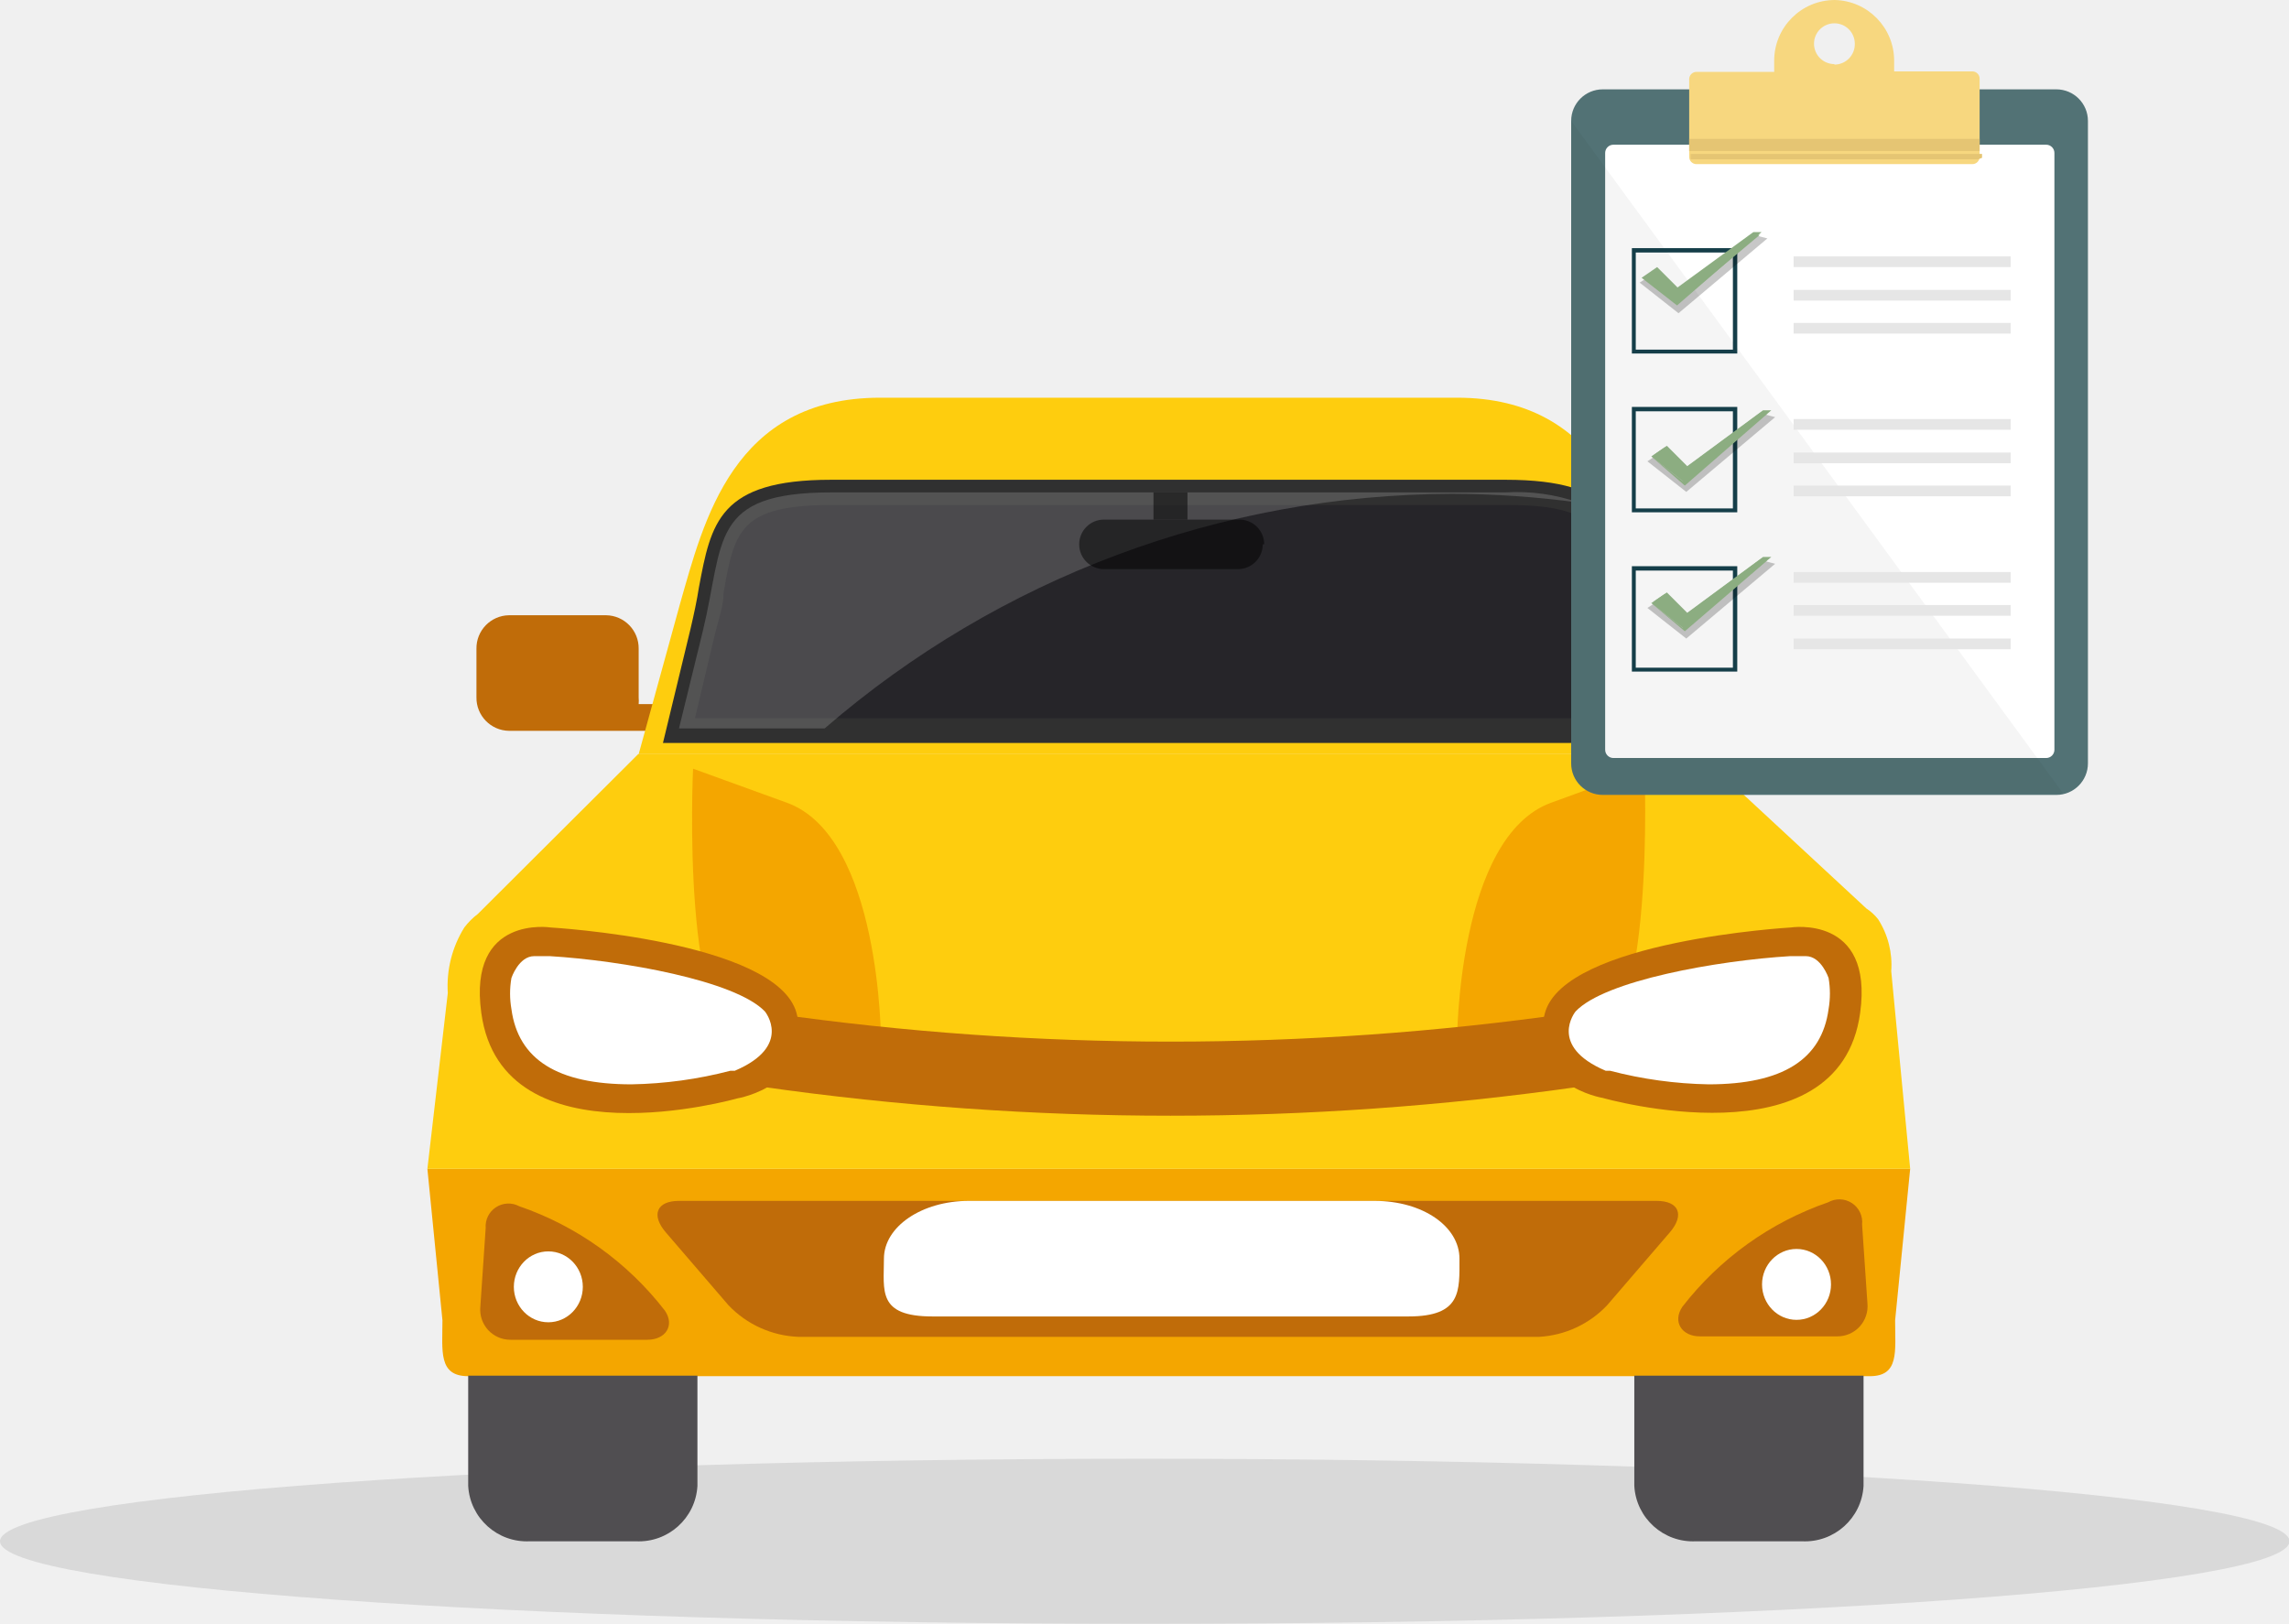
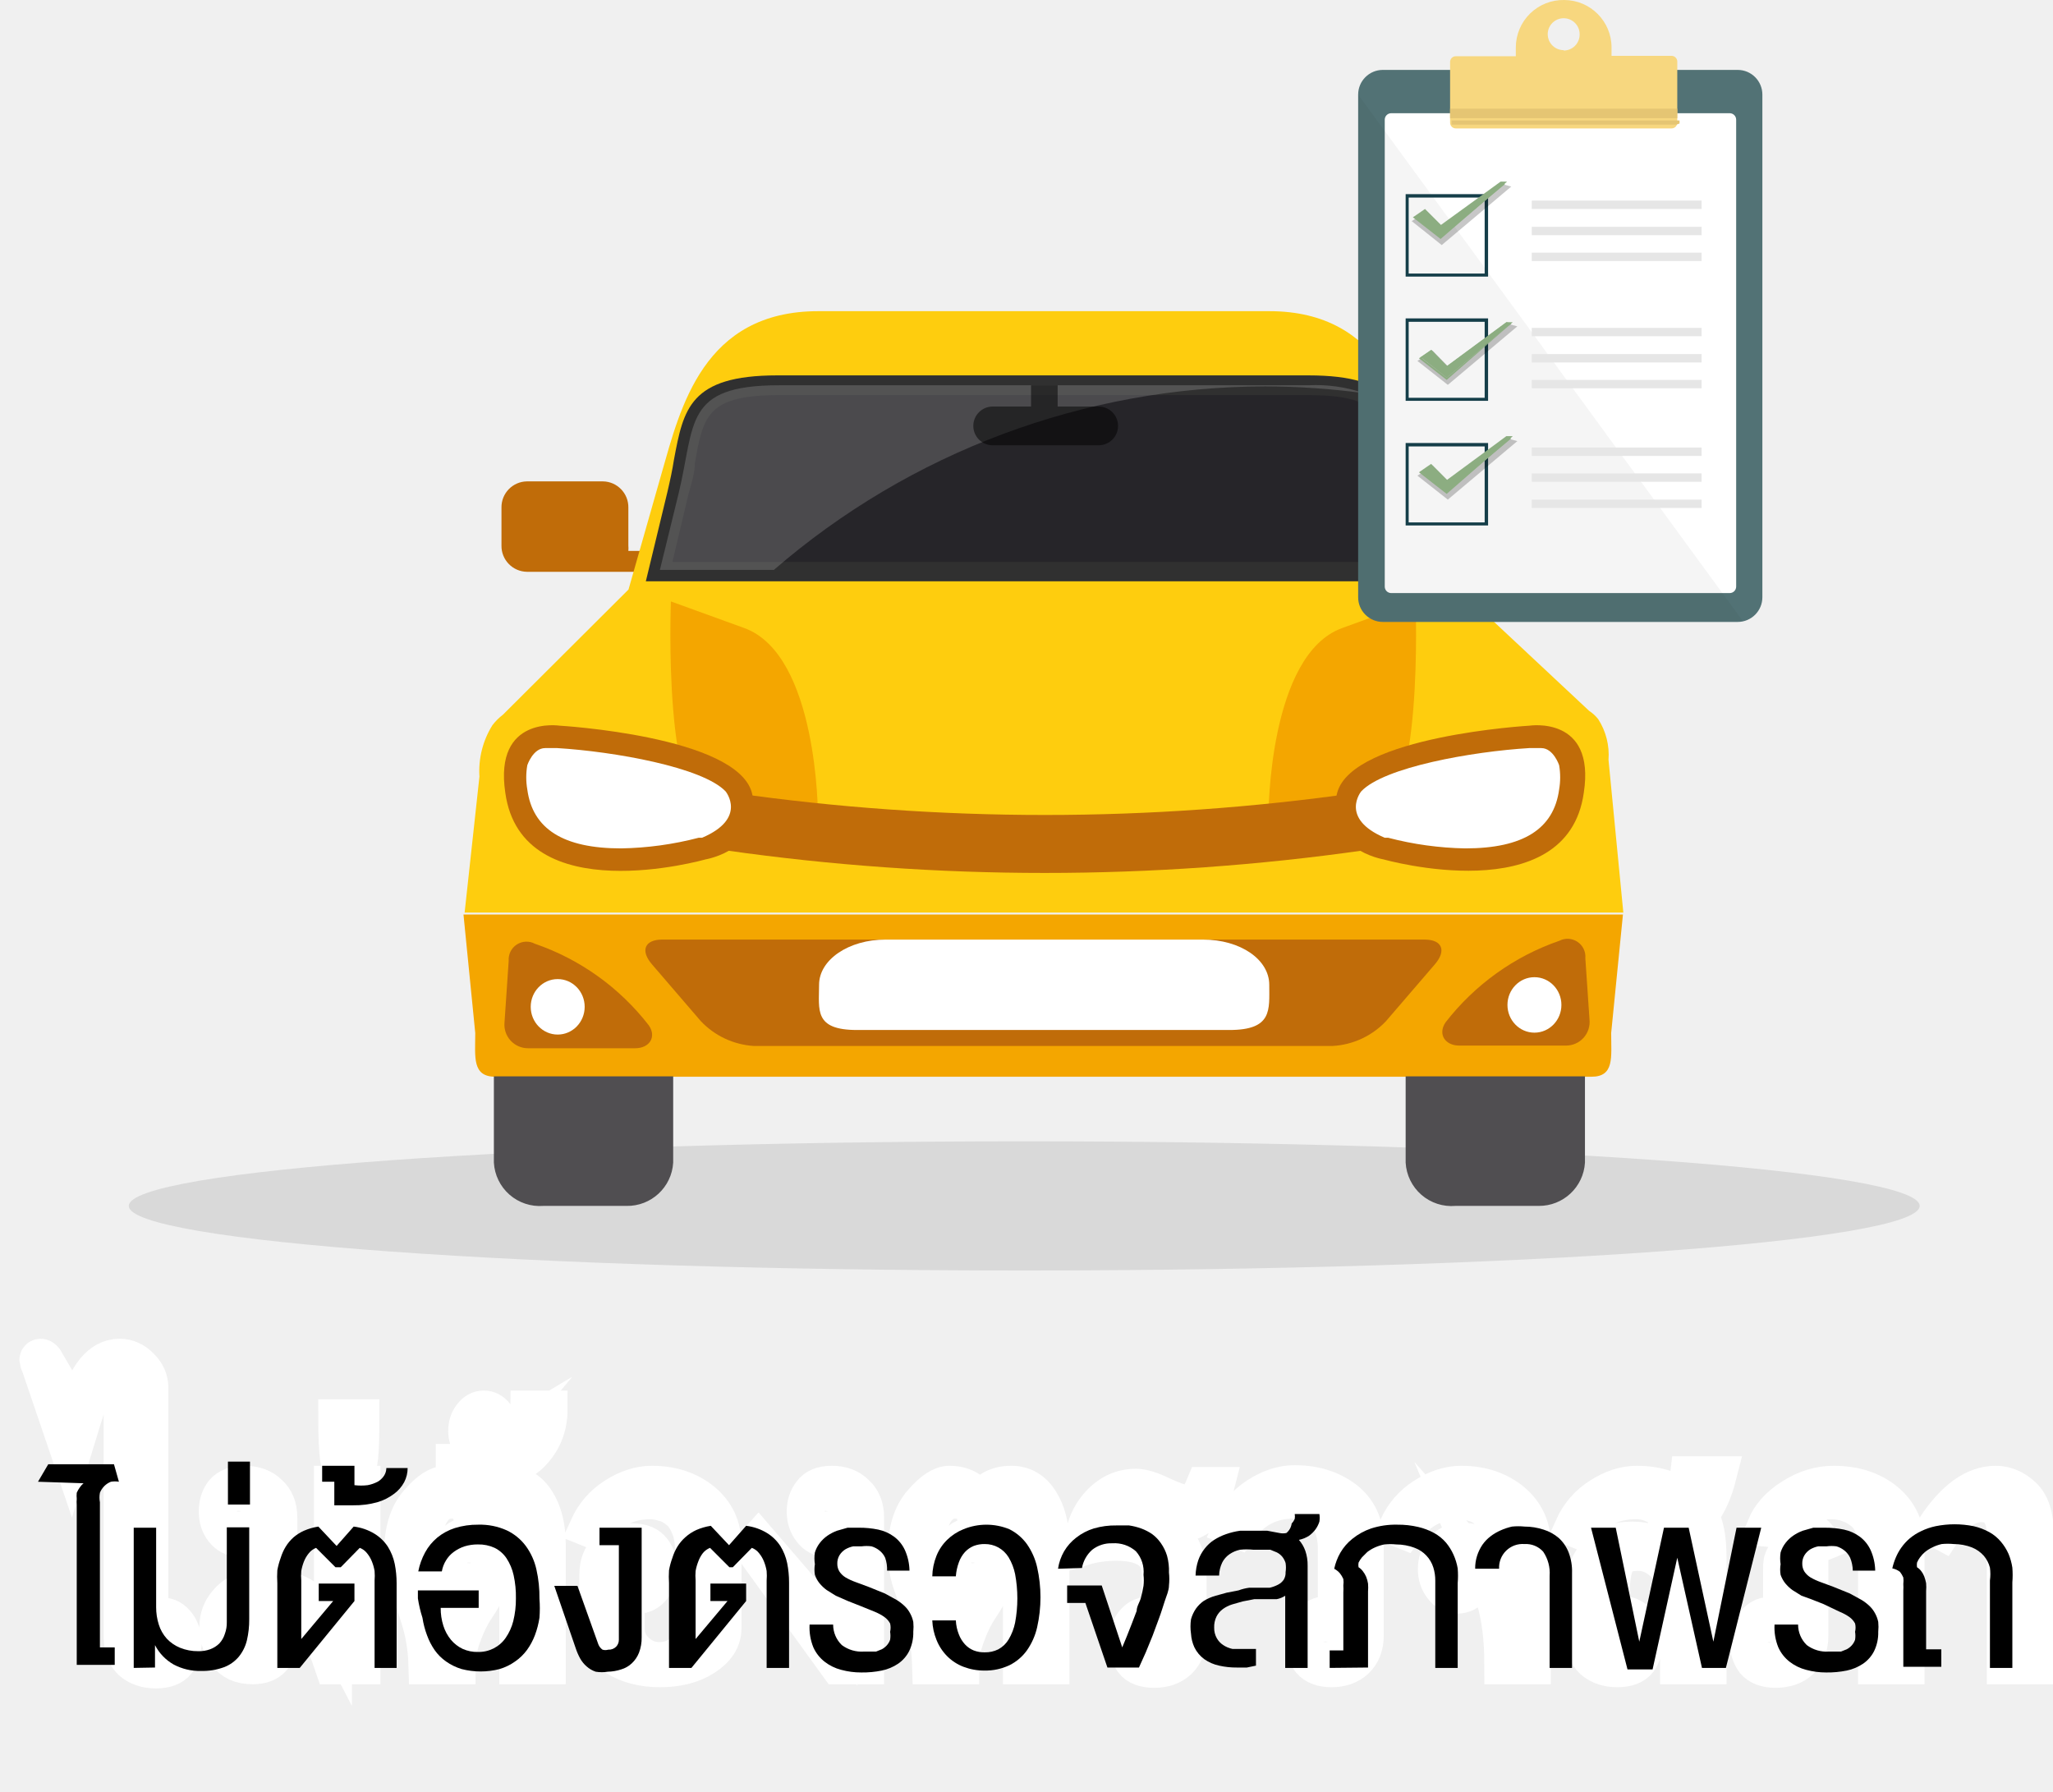
- <svg xmlns="http://www.w3.org/2000/svg" viewBox="0 0 47.13 33.44">
+ <svg xmlns="http://www.w3.org/2000/svg" viewBox="0 0 54.04 47.15">
  <defs>
-     <style>.cls-1{isolation:isolate;}.cls-2{fill:#d9d9d9;}.cls-3{fill:#c06c09;}.cls-4{fill:#fecd0e;}.cls-5{fill:#f4a600;}.cls-6{fill:#262529;}.cls-7{fill:#303030;}.cls-11,.cls-8{mix-blend-mode:screen;}.cls-9{fill:#2b2b2b;}.cls-10{fill:#504e51;}.cls-11,.cls-12{fill:#fff;}.cls-13{opacity:0.5;}.cls-14{fill:#527275;}.cls-15{opacity:0.04;}.cls-16{fill:#153e49;}.cls-17{fill:#e6e6e6;}.cls-18{opacity:0.22;}.cls-19{fill:#8cad81;}.cls-20{fill:#f7d77f;}.cls-21{fill:#e5c573;}</style>
+     <style>.cls-1{isolation:isolate;}.cls-2{font-size:9px;stroke:#fff;stroke-miterlimit:10;font-family:DBHelvethaicaX-55Regular, DB Helvethaica X;}.cls-3{fill:#d9d9d9;}.cls-4{fill:#c06c09;}.cls-5{fill:#fecd0e;}.cls-6{fill:#f4a600;}.cls-7{fill:#262529;}.cls-8{fill:#303030;}.cls-12,.cls-9{mix-blend-mode:screen;}.cls-10{fill:#2b2b2b;}.cls-11{fill:#504e51;}.cls-12,.cls-13{fill:#fff;}.cls-14{opacity:0.5;}.cls-15{fill:#527275;}.cls-16{opacity:0.04;}.cls-17{fill:#153e49;}.cls-18{fill:#e6e6e6;}.cls-19{opacity:0.22;}.cls-20{fill:#8cad81;}.cls-21{fill:#f7d77f;}.cls-22{fill:#e5c573;}</style>
  </defs>
  <g class="cls-1">
    <g id="Layer_2" data-name="Layer 2">
      <g id="Layer_1-2" data-name="Layer 1">
-         <ellipse class="cls-2" cx="23.57" cy="31.74" rx="23.57" ry="1.7" />
-         <path class="cls-3" d="M13.15,14.5a.86.86,0,0,0,0-.14v-1a.68.68,0,0,0-.67-.69h-2a.68.68,0,0,0-.67.69v1a.68.68,0,0,0,.67.69h3.18V14.5Z" />
-         <path class="cls-3" d="M35,14.5a.8.8,0,0,1,0-.14v-1a.68.68,0,0,1,.67-.69h2a.68.68,0,0,1,.66.69v1a.68.68,0,0,1-.66.69H34.46V14.5Z" />
-         <path class="cls-4" d="M13.15,15.53,14,12.44c.49-1.71,1.09-4.25,4.12-4.25H30c3,0,3.63,2.55,4.12,4.25L35,15.53Z" />
-         <path class="cls-5" d="M8.8,24.07l.31,3.12c0,.63-.09,1.15.53,1.15H38.5c.61,0,.52-.51.52-1.15l.31-3.12Z" />
-         <path class="cls-4" d="M38.94,20a1.74,1.74,0,0,0-.27-1.07h0a1,1,0,0,0-.24-.22L35,15.53H13.14l-3.3,3.29a1.45,1.45,0,0,0-.28.28l0,0h0a2.28,2.28,0,0,0-.34,1.35L8.8,24.07H39.33Z" />
-         <path class="cls-5" d="M14.27,15.83S14,21.5,15.43,21.5s2.71-.05,2.71-.05,0-4.22-1.94-4.92Z" />
-         <path class="cls-5" d="M33.86,15.83s.23,5.67-1.16,5.67S30,21.45,30,21.45s0-4.22,1.94-4.92Z" />
-         <path class="cls-6" d="M14,15.05l.49-2c.45-1.84.13-2.86,2.65-2.86H31c2.51,0,2.2,1,2.64,2.86l.49,2Z" />
-         <path class="cls-7" d="M34.51,15.3H13.65l.57-2.36c.07-.3.13-.58.17-.84.25-1.33.41-2.22,2.72-2.22H31c2.31,0,2.47.88,2.72,2.22,0,.26.1.54.17.84Zm-20.2-.51H33.86l-.42-1.73c-.07-.31-.13-.6-.18-.86-.24-1.27-.34-1.8-2.22-1.8H17.12c-1.88,0-2,.53-2.22,1.8,0,.26-.1.55-.18.86Z" />
-         <g class="cls-8">
-           <path class="cls-9" d="M29.9,10.17a19.66,19.66,0,0,1,2.61.18A3.88,3.88,0,0,0,31,10.14H17.12c-2.52,0-2.2,1-2.65,2.86l-.49,2h3A19.82,19.82,0,0,1,29.9,10.17Z" />
+         <text class="cls-2" transform="translate(1.4 43.83)">ไม่ต้องตรวจสภาพรถ</text>
+         <path d="M1,39l.27-.46H3l.13.46a.61.61,0,0,0-.21,0,.51.51,0,0,0-.17.11.51.51,0,0,0-.12.18.68.68,0,0,0,0,.25v3.82h.39v.46h-1V39.61a.87.87,0,0,1,0-.16.8.8,0,0,1,0-.16.72.72,0,0,1,.08-.14.49.49,0,0,1,.1-.11Z" />
+         <path d="M3.52,43.9V40.21h.59V42.3a1.5,1.5,0,0,0,.07.46,1,1,0,0,0,.21.37,1,1,0,0,0,.35.24,1.23,1.23,0,0,0,.48.09.85.85,0,0,0,.31-.05.68.68,0,0,0,.24-.15A.65.65,0,0,0,5.92,43a.83.83,0,0,0,.05-.3v-2.5h.59v2.42a2.35,2.35,0,0,1-.06.55,1.08,1.08,0,0,1-.21.43.94.94,0,0,1-.39.28,1.65,1.65,0,0,1-.61.1,1.46,1.46,0,0,1-.72-.17,1.24,1.24,0,0,1-.49-.51v.59Z" />
+         <path d="M6,39.6V38.47h.58V39.6Z" />
+         <path d="M7.3,43.9V41.67a2.58,2.58,0,0,1,0-.34A1.94,1.94,0,0,1,7.39,41a1.27,1.27,0,0,1,.13-.29,1.1,1.1,0,0,1,.21-.25A1.15,1.15,0,0,1,8,40.29a1.54,1.54,0,0,1,.38-.11l.48.51.45-.51a1.36,1.36,0,0,1,.55.19,1.11,1.11,0,0,1,.35.34,1.39,1.39,0,0,1,.18.45,2.58,2.58,0,0,1,.05.51V43.9H9.86V41.6a1.53,1.53,0,0,0,0-.25,1.2,1.2,0,0,0-.07-.25.82.82,0,0,0-.13-.22.43.43,0,0,0-.19-.14l-.5.51,0,0H8.83l0,0-.51-.51a.46.46,0,0,0-.19.14A.81.81,0,0,0,8,41.1a1.29,1.29,0,0,0-.07.25,1.5,1.5,0,0,0,0,.25v1.54l.84-1H8.39v-.46h.94v.46L7.89,43.9Z" />
+         <path d="M8.48,39v-.42h.85v.51a1.43,1.43,0,0,0,.35,0A.94.94,0,0,0,9.94,39a.49.49,0,0,0,.17-.16.38.38,0,0,0,.06-.2h.56a.8.8,0,0,1-.09.37.92.92,0,0,1-.27.31,1.38,1.38,0,0,1-.44.22,2.23,2.23,0,0,1-.63.08H8.8V39Z" />
+         <path d="M11,42.07v-.21h1.6v.46h-1a1.51,1.51,0,0,0,.07.47,1.1,1.1,0,0,0,.2.37.91.91,0,0,0,.31.24.93.93,0,0,0,.4.08.86.86,0,0,0,.73-.37,1.36,1.36,0,0,0,.2-.44,2.4,2.4,0,0,0,.07-.6,2.62,2.62,0,0,0-.06-.61,1.34,1.34,0,0,0-.19-.45.81.81,0,0,0-.31-.27,1,1,0,0,0-.44-.09,1.16,1.16,0,0,0-.35.05,1,1,0,0,0-.29.15.77.77,0,0,0-.2.22.82.82,0,0,0-.11.29h-.62a1.74,1.74,0,0,1,.18-.5,1.34,1.34,0,0,1,.32-.39,1.41,1.41,0,0,1,.46-.25,2,2,0,0,1,.62-.09,1.71,1.71,0,0,1,.75.15,1.34,1.34,0,0,1,.5.41,1.65,1.65,0,0,1,.28.62,3.3,3.3,0,0,1,.08.77,3.25,3.25,0,0,1,0,.5,2.27,2.27,0,0,1-.12.46,1.66,1.66,0,0,1-.21.39,1.31,1.31,0,0,1-.31.3,1.38,1.38,0,0,1-.41.2,2,2,0,0,1-1,0,1.44,1.44,0,0,1-.41-.2,1.24,1.24,0,0,1-.3-.3,1.71,1.71,0,0,1-.2-.39,2.3,2.3,0,0,1-.12-.46A3.31,3.31,0,0,1,11,42.07Z" />
+         <path d="M14.59,41.74h.61l.55,1.54a.31.31,0,0,0,.11.14.26.26,0,0,0,.15,0,.27.27,0,0,0,.21-.08.26.26,0,0,0,.07-.18V40.67h-.51v-.46h1.11v2.89a1.08,1.08,0,0,1-.07.4.76.76,0,0,1-.19.28.69.69,0,0,1-.28.16A1.21,1.21,0,0,1,16,44a1,1,0,0,1-.32,0,.7.7,0,0,1-.24-.14.8.8,0,0,1-.17-.21,1.66,1.66,0,0,1-.12-.28Z" />
+         <path d="M17.61,43.9V41.67a2.58,2.58,0,0,1,0-.34A1.94,1.94,0,0,1,17.7,41a1.27,1.27,0,0,1,.13-.29,1.1,1.1,0,0,1,.21-.25,1.15,1.15,0,0,1,.29-.19,1.54,1.54,0,0,1,.38-.11l.48.51.45-.51a1.36,1.36,0,0,1,.55.19,1.11,1.11,0,0,1,.35.34,1.39,1.39,0,0,1,.18.45,2.58,2.58,0,0,1,.05.51V43.9h-.59V41.6a1.53,1.53,0,0,0,0-.25,1.2,1.2,0,0,0-.07-.25.82.82,0,0,0-.13-.22.43.43,0,0,0-.19-.14l-.5.51,0,0h-.09l0,0-.51-.51a.46.46,0,0,0-.19.14.81.81,0,0,0-.12.22,1.29,1.29,0,0,0-.07.25,1.5,1.5,0,0,0,0,.25v1.54l.84-1H18.7v-.46h.94v.46L18.2,43.9Z" />
+         <path d="M21.31,42.76h.62a.75.75,0,0,0,.23.54.87.87,0,0,0,.58.17h.16l.16,0,.15-.06a.48.48,0,0,0,.13-.1.44.44,0,0,0,.09-.15.65.65,0,0,0,0-.21.47.47,0,0,0,0-.22.51.51,0,0,0-.15-.17,1.33,1.33,0,0,0-.26-.14l-.37-.15-.33-.13L22,42l-.24-.15a1,1,0,0,1-.19-.18.77.77,0,0,1-.12-.22.85.85,0,0,1,0-.28,1,1,0,0,1,0-.31.8.8,0,0,1,.13-.25.92.92,0,0,1,.2-.19,1.15,1.15,0,0,1,.25-.13l.28-.08.29,0a2.42,2.42,0,0,1,.52.05,1.08,1.08,0,0,1,.42.19.92.92,0,0,1,.28.35,1.39,1.39,0,0,1,.12.54h-.59A.93.93,0,0,0,23.3,41a.53.53,0,0,0-.15-.19.61.61,0,0,0-.21-.11,1,1,0,0,0-.26,0l-.22,0a.69.69,0,0,0-.21.08.48.48,0,0,0-.15.15.41.41,0,0,0-.06.23.38.38,0,0,0,.06.21.52.52,0,0,0,.16.15,1.52,1.52,0,0,0,.26.12l.35.13.42.17.31.17a1.23,1.23,0,0,1,.22.17.76.76,0,0,1,.14.19.8.8,0,0,1,.08.22,1.36,1.36,0,0,1,0,.26,1.1,1.1,0,0,1-.11.51.89.89,0,0,1-.29.33,1.22,1.22,0,0,1-.43.18,2.53,2.53,0,0,1-.54.05,2,2,0,0,1-.53-.07,1.19,1.19,0,0,1-.43-.21,1,1,0,0,1-.3-.38A1.39,1.39,0,0,1,21.31,42.76Z" />
+         <path d="M24.54,42.65h.62a1.14,1.14,0,0,0,.08.37.82.82,0,0,0,.16.26.64.64,0,0,0,.23.16.77.77,0,0,0,.29.05.76.76,0,0,0,.36-.08.71.71,0,0,0,.27-.26,1.41,1.41,0,0,0,.17-.44,3.48,3.48,0,0,0,0-1.28,1.41,1.41,0,0,0-.17-.44.74.74,0,0,0-.27-.26.73.73,0,0,0-.36-.09.77.77,0,0,0-.29.05.66.66,0,0,0-.23.16.8.8,0,0,0-.16.27,1.33,1.33,0,0,0-.08.37h-.62a1.53,1.53,0,0,1,.11-.54,1.23,1.23,0,0,1,.28-.42,1.32,1.32,0,0,1,.43-.28,1.59,1.59,0,0,1,1.21,0,1.27,1.27,0,0,1,.46.39,1.72,1.72,0,0,1,.27.61,3.59,3.59,0,0,1,0,1.58,1.72,1.72,0,0,1-.27.61,1.25,1.25,0,0,1-.46.39,1.49,1.49,0,0,1-.66.14,1.52,1.52,0,0,1-.55-.1,1.22,1.22,0,0,1-.43-.28,1.28,1.28,0,0,1-.28-.43A1.51,1.51,0,0,1,24.54,42.65Z" />
+         <path d="M27.85,41.29a1.29,1.29,0,0,1,.16-.46,1.27,1.27,0,0,1,.32-.36,1.42,1.42,0,0,1,.46-.24,2,2,0,0,1,.6-.08l.33,0a1.64,1.64,0,0,1,.32.08,1.29,1.29,0,0,1,.29.15,1,1,0,0,1,.23.24,1.15,1.15,0,0,1,.16.33,1.47,1.47,0,0,1,.05.44,1.6,1.6,0,0,1,0,.34c0,.13-.06.26-.11.41s-.09.29-.15.45l-.17.46-.18.44-.18.4h-.83l-.58-1.7h-.48v-.46H29l.54,1.63.12-.29.13-.33.13-.34c0-.12.08-.23.11-.34a3,3,0,0,0,.07-.32,1.29,1.29,0,0,0,0-.29.81.81,0,0,0-.2-.62.85.85,0,0,0-.62-.21.81.81,0,0,0-.53.17.84.84,0,0,0-.27.48Z" />
+         <path d="M31.35,43a1.31,1.31,0,0,1,0-.38.93.93,0,0,1,.13-.28.86.86,0,0,1,.2-.2A1.22,1.22,0,0,1,32,42l.29-.08.31-.06a1.28,1.28,0,0,1,.28-.07l.28,0,.26,0a.94.94,0,0,0,.22-.08.41.41,0,0,0,.15-.13.35.35,0,0,0,.05-.2.78.78,0,0,0,0-.24.5.5,0,0,0-.09-.17.45.45,0,0,0-.14-.11l-.17-.07-.19,0H33a1.69,1.69,0,0,0-.36,0,.75.75,0,0,0-.28.12.59.59,0,0,0-.19.22.83.83,0,0,0-.08.34h-.62a1.41,1.41,0,0,1,.07-.4,1.05,1.05,0,0,1,.17-.31,1,1,0,0,1,.25-.23,1.5,1.5,0,0,1,.31-.15,1.91,1.91,0,0,1,.37-.09l.4,0,.32,0,.32.06a.45.45,0,0,0,.18,0A.39.39,0,0,0,34,40.1a.42.42,0,0,0,.08-.12.39.39,0,0,0,0-.13h.65a.67.67,0,0,1,0,.2.73.73,0,0,1-.1.2.8.8,0,0,1-.17.17.77.77,0,0,1-.27.11.87.87,0,0,1,.17.29,1.15,1.15,0,0,1,.06.39V43.9h-.59V42a.62.62,0,0,1-.22.09l-.28,0-.31,0-.31.06-.28.08a.83.83,0,0,0-.24.12.56.56,0,0,0-.17.2.61.61,0,0,0-.06.29.54.54,0,0,0,.07.28.52.52,0,0,0,.17.18.7.7,0,0,0,.24.1l.26,0h.19l.17,0v.44l-.24.05-.26,0a2.05,2.05,0,0,1-.47-.05,1.06,1.06,0,0,1-.39-.17.84.84,0,0,1-.26-.31A1,1,0,0,1,31.35,43Z" />
+         <path d="M35,43.9v-.46h.36V41.91a1.42,1.42,0,0,0,0-.18.62.62,0,0,0,0-.17.69.69,0,0,0-.09-.15.54.54,0,0,0-.15-.12,1.46,1.46,0,0,1,.16-.42,1.31,1.31,0,0,1,.32-.37,1.61,1.61,0,0,1,.49-.27,2.09,2.09,0,0,1,.69-.1,2.31,2.31,0,0,1,.55.06,1.64,1.64,0,0,1,.42.16,1.12,1.12,0,0,1,.31.25,1.36,1.36,0,0,1,.2.32,1.49,1.49,0,0,1,.11.36,2.33,2.33,0,0,1,0,.39V43.9h-.59V41.6a1.14,1.14,0,0,0-.05-.34.81.81,0,0,0-.49-.52,1.4,1.4,0,0,0-.49-.09,1.53,1.53,0,0,0-.31,0,1.18,1.18,0,0,0-.25.08,1,1,0,0,0-.2.12l-.14.14a.67.67,0,0,0-.09.14.36.36,0,0,0,0,.12.4.4,0,0,1,.11.1.65.65,0,0,1,.09.15.8.8,0,0,1,.05.18,1.28,1.28,0,0,1,0,.21v2Z" />
+         <path d="M38.83,41.29a1.07,1.07,0,0,1,.05-.34,1.13,1.13,0,0,1,.14-.29,1,1,0,0,1,.21-.22,1.26,1.26,0,0,1,.27-.16,1.59,1.59,0,0,1,.3-.1,1.63,1.63,0,0,1,.33,0,1.6,1.6,0,0,1,.5.08,1.12,1.12,0,0,1,.4.22,1,1,0,0,1,.26.38,1.39,1.39,0,0,1,.09.54V43.9h-.59V41.48a1,1,0,0,0-.17-.64.61.61,0,0,0-.49-.2.62.62,0,0,0-.67.65Z" />
+         <path d="M41.88,40.21h.65l.62,3h0l.65-3h.65l.65,3h0l.61-3h.65l-.93,3.69H44.8L44.15,41h0l-.65,2.94h-.66Z" />
+         <path d="M46.71,42.76h.62a.75.75,0,0,0,.23.54.87.87,0,0,0,.58.17h.16l.16,0,.15-.06a.48.48,0,0,0,.13-.1.44.44,0,0,0,.09-.15.65.65,0,0,0,0-.21.47.47,0,0,0,0-.22.51.51,0,0,0-.15-.17,1.33,1.33,0,0,0-.26-.14L48,42.22l-.33-.13L47.42,42l-.24-.15a1,1,0,0,1-.19-.18.77.77,0,0,1-.12-.22.85.85,0,0,1,0-.28,1,1,0,0,1,0-.31.8.8,0,0,1,.13-.25.92.92,0,0,1,.2-.19,1.15,1.15,0,0,1,.25-.13l.28-.08.29,0a2.42,2.42,0,0,1,.52.05,1.08,1.08,0,0,1,.42.19.92.92,0,0,1,.28.35,1.39,1.39,0,0,1,.12.54h-.59A.93.93,0,0,0,48.7,41a.53.53,0,0,0-.15-.19.61.61,0,0,0-.21-.11,1,1,0,0,0-.26,0l-.22,0a.69.69,0,0,0-.21.08.48.48,0,0,0-.15.15.41.41,0,0,0-.06.23.38.38,0,0,0,.06.21.52.52,0,0,0,.16.15,1.52,1.52,0,0,0,.26.12l.35.13.42.17.31.17a1.23,1.23,0,0,1,.22.17.76.76,0,0,1,.14.19.8.8,0,0,1,.08.22,1.36,1.36,0,0,1,0,.26,1.1,1.1,0,0,1-.11.51.89.89,0,0,1-.29.33,1.22,1.22,0,0,1-.43.18,2.53,2.53,0,0,1-.54.05,2,2,0,0,1-.53-.07,1.19,1.19,0,0,1-.43-.21,1,1,0,0,1-.3-.38A1.39,1.39,0,0,1,46.71,42.76Z" />
+         <path d="M49.81,41.28A1.67,1.67,0,0,1,49.9,41a1.36,1.36,0,0,1,.15-.27,1.34,1.34,0,0,1,.22-.24,1.39,1.39,0,0,1,.3-.19,1.66,1.66,0,0,1,.38-.13,2.52,2.52,0,0,1,1,0,1.58,1.58,0,0,1,.42.16,1.08,1.08,0,0,1,.3.25,1.31,1.31,0,0,1,.2.32,1.54,1.54,0,0,1,.1.36,2.44,2.44,0,0,1,0,.39V43.9h-.59V41.6a1.29,1.29,0,0,0,0-.34.79.79,0,0,0-.16-.31.84.84,0,0,0-.31-.22,1.33,1.33,0,0,0-.48-.09,1.61,1.61,0,0,0-.32,0,1.09,1.09,0,0,0-.25.09.92.92,0,0,0-.19.12.78.78,0,0,0-.13.14.61.61,0,0,0-.08.14.46.46,0,0,0,0,.12.42.42,0,0,1,.11.1.55.55,0,0,1,.08.14,1.17,1.17,0,0,1,.05.18,1.28,1.28,0,0,1,0,.21v1.53h.4v.46h-1v-2a1.52,1.52,0,0,0,0-.18.71.71,0,0,0,0-.17.65.65,0,0,0-.09-.15A.5.5,0,0,0,49.81,41.28Z" />
+         <ellipse class="cls-3" cx="26.96" cy="31.74" rx="23.57" ry="1.7" />
+         <path class="cls-4" d="M16.54,14.5a.86.86,0,0,0,0-.14v-1a.68.68,0,0,0-.67-.69h-2a.68.68,0,0,0-.67.69v1a.68.68,0,0,0,.67.69h3.18V14.5Z" />
+         <path class="cls-4" d="M38.38,14.5a.8.8,0,0,1,0-.14v-1a.68.68,0,0,1,.67-.69h2a.68.68,0,0,1,.66.69v1a.68.68,0,0,1-.66.69H37.85V14.5Z" />
+         <path class="cls-5" d="M16.54,15.53l.88-3.09c.49-1.71,1.09-4.25,4.12-4.25H33.41c3,0,3.63,2.55,4.12,4.25l.88,3.09Z" />
+         <path class="cls-6" d="M12.2,24.07l.31,3.12c0,.63-.09,1.15.53,1.15H41.89c.61,0,.52-.51.52-1.15l.31-3.12Z" />
+         <path class="cls-5" d="M42.34,20a1.74,1.74,0,0,0-.27-1.07h0a1,1,0,0,0-.24-.22l-3.41-3.19H16.54l-3.3,3.29a1.45,1.45,0,0,0-.28.28l0,0h0a2.28,2.28,0,0,0-.34,1.35l-.39,3.58H42.73Z" />
+         <path class="cls-6" d="M17.66,15.83s-.23,5.67,1.16,5.67,2.71-.05,2.71-.05,0-4.22-1.94-4.92Z" />
+         <path class="cls-6" d="M37.26,15.83s.23,5.67-1.16,5.67-2.71-.05-2.71-.05,0-4.22,1.94-4.92Z" />
+         <path class="cls-7" d="M17.37,15.05l.49-2c.45-1.84.13-2.86,2.65-2.86H34.44c2.51,0,2.2,1,2.64,2.86l.49,2Z" />
+         <path class="cls-8" d="M37.9,15.3H17l.57-2.36c.07-.3.13-.58.17-.84.25-1.33.41-2.22,2.72-2.22H34.44c2.31,0,2.47.88,2.72,2.22,0,.26.1.54.17.84Zm-20.2-.51H37.25l-.42-1.73c-.07-.31-.13-.6-.18-.86-.24-1.27-.34-1.8-2.22-1.8H20.51c-1.88,0-2,.53-2.22,1.8,0,.26-.1.55-.18.86Z" />
+         <g class="cls-9">
+           <path class="cls-10" d="M33.3,10.17a19.66,19.66,0,0,1,2.61.18,3.88,3.88,0,0,0-1.47-.21H20.51c-2.52,0-2.2,1-2.65,2.86l-.49,2h3A19.82,19.82,0,0,1,33.3,10.17Z" />
        </g>
-         <path class="cls-10" d="M13.09,31.74H10.91A1.21,1.21,0,0,1,9.64,30.6V28.33h4.72V30.6A1.21,1.21,0,0,1,13.09,31.74Z" />
-         <path class="cls-10" d="M37.1,31.74H34.92a1.21,1.21,0,0,1-1.27-1.14V28.33h4.72V30.6A1.21,1.21,0,0,1,37.1,31.74Z" />
-         <path class="cls-3" d="M10,25.29l-.11,1.62a.62.62,0,0,0,.62.68h2.82c.37,0,.57-.29.36-.6a6.43,6.43,0,0,0-3-2.15A.47.47,0,0,0,10,25.29Z" />
-         <ellipse class="cls-11" cx="11.29" cy="26.5" rx="0.71" ry="0.73" />
-         <path class="cls-3" d="M38.34,25.22l.11,1.62a.62.62,0,0,1-.62.68H35c-.37,0-.57-.3-.36-.61a6.46,6.46,0,0,1,3-2.15A.47.47,0,0,1,38.34,25.22Z" />
-         <ellipse class="cls-11" cx="36.99" cy="26.45" rx="0.71" ry="0.73" />
-         <path class="cls-3" d="M31.69,27.53H16.44A2.1,2.1,0,0,1,15,26.88l-1.29-1.5c-.31-.36-.19-.65.27-.65H34.11c.46,0,.58.29.27.65l-1.29,1.5A2.09,2.09,0,0,1,31.69,27.53Z" />
-         <path class="cls-3" d="M11.34,19.1s4.65.27,5.06,1.76-1.22,1.76-1.22,1.76S10.34,24,9.91,20.86C9.63,18.83,11.34,19.1,11.34,19.1Z" />
-         <path class="cls-3" d="M36.87,19.1s-4.65.27-5.06,1.76S33,22.61,33,22.61,37.87,24,38.3,20.86C38.58,18.83,36.87,19.1,36.87,19.1Z" />
-         <path class="cls-3" d="M32.51,22.38a59.61,59.61,0,0,1-16.82,0l.22-1.51a58.14,58.14,0,0,0,16.39,0Z" />
-         <path class="cls-12" d="M13,22.33c-1.52,0-2.33-.51-2.47-1.55a1.86,1.86,0,0,1,0-.64s.15-.45.47-.45.11,0,.19,0h.13c1.48.09,3.82.5,4.43,1.14,0,0,.58.71-.62,1.22l-.09,0A8.65,8.65,0,0,1,13,22.33Z" />
-         <path class="cls-12" d="M35.18,22.33c1.52,0,2.33-.51,2.47-1.55a1.88,1.88,0,0,0,0-.64s-.15-.45-.47-.45-.11,0-.19,0h-.13c-1.49.09-3.82.5-4.42,1.14,0,0-.58.71.62,1.22l.09,0A8.61,8.61,0,0,0,35.18,22.33Z" />
-         <path class="cls-13" d="M26,11.21a.51.51,0,0,1-.51.51H22.73a.51.51,0,0,1-.51-.51h0a.51.51,0,0,1,.51-.51h2.79a.51.51,0,0,1,.51.51Z" />
-         <rect class="cls-13" x="23.75" y="10.14" width="0.7" height="0.56" />
-         <path class="cls-12" d="M29,27.11h-9.8c-1.14,0-1-.53-1-1.19s.78-1.19,1.75-1.19h8.35c1,0,1.75.53,1.75,1.19S30.1,27.11,29,27.11Z" />
-         <rect class="cls-14" x="32.35" y="1.84" width="10.64" height="14.53" rx="0.65" ry="0.65" />
-         <rect class="cls-12" x="33.05" y="2.98" width="9.25" height="12.63" rx="0.17" ry="0.17" />
-         <path class="cls-15" d="M42.48,16.34H33a.61.61,0,0,1-.65-.56l0-13.29Z" />
-         <path class="cls-16" d="M35.77,7.28H33.6V5.11h2.17ZM33.68,7.2h2v-2h-2Z" />
-         <path class="cls-16" d="M35.77,10.55H33.6V8.38h2.17Zm-2.09-.08h2v-2h-2Z" />
-         <path class="cls-16" d="M35.77,13.83H33.6V11.66h2.17Zm-2.09-.08h2v-2h-2Z" />
-         <rect class="cls-17" x="36.93" y="5.28" width="4.47" height="0.22" />
-         <rect class="cls-17" x="36.93" y="5.97" width="4.47" height="0.22" />
-         <rect class="cls-17" x="36.93" y="6.65" width="4.47" height="0.22" />
-         <rect class="cls-17" x="36.93" y="8.63" width="4.47" height="0.22" />
-         <rect class="cls-17" x="36.93" y="9.32" width="4.47" height="0.22" />
-         <rect class="cls-17" x="36.93" y="10" width="4.47" height="0.22" />
-         <rect class="cls-17" x="36.93" y="11.78" width="4.47" height="0.22" />
-         <rect class="cls-17" x="36.93" y="12.46" width="4.47" height="0.22" />
-         <rect class="cls-17" x="36.93" y="13.15" width="4.47" height="0.22" />
-         <polygon class="cls-18" points="36.12 4.84 34.58 5.98 34.16 5.56 33.76 5.82 34.56 6.45 36.39 4.91 36.12 4.84" />
-         <polygon class="cls-19" points="33.84 5.72 34.12 5.53 34.54 5.96 36.11 4.81 36.23 4.84 34.53 6.26 33.84 5.72" />
-         <path class="cls-19" d="M34.53,6.29l-.73-.57.32-.22.42.42L36.1,4.78l.17,0Zm-.65-.57.65.51,1.65-1.38-.06,0L34.54,6l-.42-.43Z" />
-         <polygon class="cls-18" points="36.28 8.52 34.73 9.66 34.32 9.23 33.92 9.5 34.72 10.13 36.55 8.59 36.28 8.52" />
-         <polygon class="cls-19" points="34 9.4 34.28 9.21 34.7 9.64 36.27 8.48 36.38 8.52 34.69 9.94 34 9.4" />
-         <path class="cls-19" d="M34.69,10,34,9.4l.32-.22.42.42,1.56-1.15.17,0ZM34,9.4l.65.51,1.65-1.38-.06,0L34.7,9.67l-.42-.43Z" />
-         <polygon class="cls-18" points="36.28 11.54 34.73 12.68 34.32 12.25 33.92 12.52 34.72 13.15 36.55 11.61 36.28 11.54" />
-         <polygon class="cls-19" points="34 12.42 34.28 12.23 34.7 12.66 36.27 11.5 36.38 11.54 34.69 12.96 34 12.42" />
-         <path class="cls-19" d="M34.69,13,34,12.42l.32-.22.42.42,1.56-1.15.17,0ZM34,12.42l.65.51,1.65-1.38-.06,0L34.7,12.69l-.42-.43Z" />
-         <path class="cls-20" d="M40.61,1.47H39V1.25A1.25,1.25,0,0,0,37.78,0h0a1.25,1.25,0,0,0-1.25,1.25v.23H34.93a.15.15,0,0,0-.15.15v1.6a.15.15,0,0,0,.15.15h5.68a.15.15,0,0,0,.15-.15V1.62A.15.15,0,0,0,40.61,1.47Zm-2.84-.15a.42.42,0,1,1,.42-.42A.42.42,0,0,1,37.77,1.33Z" />
-         <rect class="cls-21" x="34.78" y="2.86" width="5.98" height="0.25" />
-         <path class="cls-21" d="M40.73,3.28H34.81a0,0,0,0,1,0,0V3.17h6v.08A0,0,0,0,1,40.73,3.28Z" />
+         <path class="cls-11" d="M16.49,31.74H14.3A1.21,1.21,0,0,1,13,30.6V28.33h4.72V30.6A1.21,1.21,0,0,1,16.49,31.74Z" />
+         <path class="cls-11" d="M40.5,31.74H38.31A1.21,1.21,0,0,1,37,30.6V28.33h4.72V30.6A1.21,1.21,0,0,1,40.5,31.74Z" />
+         <path class="cls-4" d="M13.39,25.29l-.11,1.62a.62.62,0,0,0,.62.68h2.82c.37,0,.57-.29.36-.6a6.43,6.43,0,0,0-3-2.15A.47.47,0,0,0,13.39,25.29Z" />
+         <ellipse class="cls-12" cx="14.68" cy="26.5" rx="0.71" ry="0.73" />
+         <path class="cls-4" d="M41.73,25.22l.11,1.62a.62.62,0,0,1-.62.68H38.41c-.37,0-.57-.3-.36-.61a6.46,6.46,0,0,1,3-2.15A.47.47,0,0,1,41.73,25.22Z" />
+         <ellipse class="cls-12" cx="40.39" cy="26.45" rx="0.71" ry="0.73" />
+         <path class="cls-4" d="M35.08,27.53H19.84a2.1,2.1,0,0,1-1.39-.65l-1.29-1.5c-.31-.36-.19-.65.27-.65H37.5c.46,0,.58.29.27.65l-1.29,1.5A2.09,2.09,0,0,1,35.08,27.53Z" />
+         <path class="cls-4" d="M14.73,19.1s4.65.27,5.06,1.76-1.22,1.76-1.22,1.76S13.73,24,13.3,20.86C13,18.83,14.73,19.1,14.73,19.1Z" />
+         <path class="cls-4" d="M40.26,19.1s-4.65.27-5.06,1.76,1.22,1.76,1.22,1.76,4.84,1.37,5.27-1.76C42,18.83,40.26,19.1,40.26,19.1Z" />
+         <path class="cls-4" d="M35.91,22.38a59.61,59.61,0,0,1-16.82,0l.22-1.51a58.14,58.14,0,0,0,16.39,0Z" />
+         <path class="cls-13" d="M16.35,22.33c-1.52,0-2.33-.51-2.47-1.55a1.86,1.86,0,0,1,0-.64s.15-.45.47-.45.11,0,.19,0h.13c1.48.09,3.82.5,4.43,1.14,0,0,.58.71-.62,1.22l-.09,0A8.65,8.65,0,0,1,16.35,22.33Z" />
+         <path class="cls-13" d="M38.57,22.33c1.52,0,2.33-.51,2.47-1.55a1.88,1.88,0,0,0,0-.64s-.15-.45-.47-.45-.11,0-.19,0h-.13c-1.49.09-3.82.5-4.42,1.14,0,0-.58.71.62,1.22l.09,0A8.61,8.61,0,0,0,38.57,22.33Z" />
+         <path class="cls-14" d="M29.43,11.21a.51.51,0,0,1-.51.51H26.13a.51.51,0,0,1-.51-.51h0a.51.51,0,0,1,.51-.51h2.79a.51.51,0,0,1,.51.51Z" />
+         <rect class="cls-14" x="27.14" y="10.14" width="0.7" height="0.56" />
+         <path class="cls-13" d="M32.36,27.11h-9.8c-1.14,0-1-.53-1-1.19s.78-1.19,1.75-1.19h8.35c1,0,1.75.53,1.75,1.19S33.5,27.11,32.36,27.11Z" />
+         <rect class="cls-15" x="35.75" y="1.84" width="10.64" height="14.53" rx="0.65" ry="0.65" />
+         <rect class="cls-13" x="36.45" y="2.98" width="9.25" height="12.63" rx="0.17" ry="0.17" />
+         <path class="cls-16" d="M45.87,16.34H36.4a.61.61,0,0,1-.65-.56l0-13.29Z" />
+         <path class="cls-17" d="M39.17,7.28H37V5.11h2.17ZM37.08,7.2h2v-2h-2Z" />
+         <path class="cls-17" d="M39.17,10.55H37V8.38h2.17Zm-2.09-.08h2v-2h-2Z" />
+         <path class="cls-17" d="M39.17,13.83H37V11.66h2.17Zm-2.09-.08h2v-2h-2Z" />
+         <rect class="cls-18" x="40.32" y="5.28" width="4.47" height="0.22" />
+         <rect class="cls-18" x="40.32" y="5.97" width="4.47" height="0.22" />
+         <rect class="cls-18" x="40.32" y="6.65" width="4.47" height="0.22" />
+         <rect class="cls-18" x="40.32" y="8.63" width="4.47" height="0.22" />
+         <rect class="cls-18" x="40.32" y="9.32" width="4.47" height="0.22" />
+         <rect class="cls-18" x="40.32" y="10" width="4.47" height="0.22" />
+         <rect class="cls-18" x="40.32" y="11.78" width="4.47" height="0.22" />
+         <rect class="cls-18" x="40.32" y="12.46" width="4.47" height="0.22" />
+         <rect class="cls-18" x="40.32" y="13.15" width="4.47" height="0.22" />
+         <polygon class="cls-19" points="39.52 4.84 37.97 5.98 37.55 5.56 37.16 5.82 37.95 6.45 39.78 4.91 39.52 4.84" />
+         <polygon class="cls-20" points="37.24 5.72 37.52 5.53 37.94 5.96 39.5 4.81 39.62 4.84 37.92 6.26 37.24 5.72" />
+         <path class="cls-20" d="M37.92,6.29l-.73-.57.32-.22.42.42L39.5,4.78l.17,0Zm-.65-.57.65.51,1.65-1.38-.06,0L37.93,6l-.42-.43Z" />
+         <polygon class="cls-19" points="39.68 8.52 38.13 9.66 37.71 9.23 37.31 9.5 38.11 10.13 39.94 8.59 39.68 8.52" />
+         <polygon class="cls-20" points="37.4 9.4 37.68 9.21 38.09 9.64 39.66 8.48 39.78 8.52 38.08 9.94 37.4 9.4" />
+         <path class="cls-20" d="M38.08,10l-.73-.57.32-.22.42.42,1.56-1.15.17,0Zm-.65-.57.65.51,1.65-1.38-.06,0L38.09,9.67l-.42-.43Z" />
+         <polygon class="cls-19" points="39.68 11.54 38.13 12.68 37.71 12.25 37.31 12.52 38.11 13.15 39.94 11.61 39.68 11.54" />
+         <polygon class="cls-20" points="37.4 12.42 37.68 12.23 38.09 12.66 39.66 11.5 39.78 11.54 38.08 12.96 37.4 12.42" />
+         <path class="cls-20" d="M38.08,13l-.73-.57.32-.22.42.42,1.56-1.15.17,0Zm-.65-.57.65.51,1.65-1.38-.06,0-1.57,1.16-.42-.43Z" />
+         <path class="cls-21" d="M44,1.47H42.42V1.25A1.25,1.25,0,0,0,41.18,0h0A1.25,1.25,0,0,0,39.9,1.25v.23H38.32a.15.15,0,0,0-.15.15v1.6a.15.15,0,0,0,.15.15H44a.15.15,0,0,0,.15-.15V1.62A.15.15,0,0,0,44,1.47Zm-2.84-.15a.42.42,0,1,1,.42-.42A.42.42,0,0,1,41.16,1.33Z" />
+         <rect class="cls-22" x="38.17" y="2.86" width="5.98" height="0.25" />
+         <path class="cls-22" d="M44.13,3.28H38.21a0,0,0,0,1,0,0V3.17h6v.08A0,0,0,0,1,44.13,3.28Z" />
      </g>
    </g>
  </g>
</svg>
